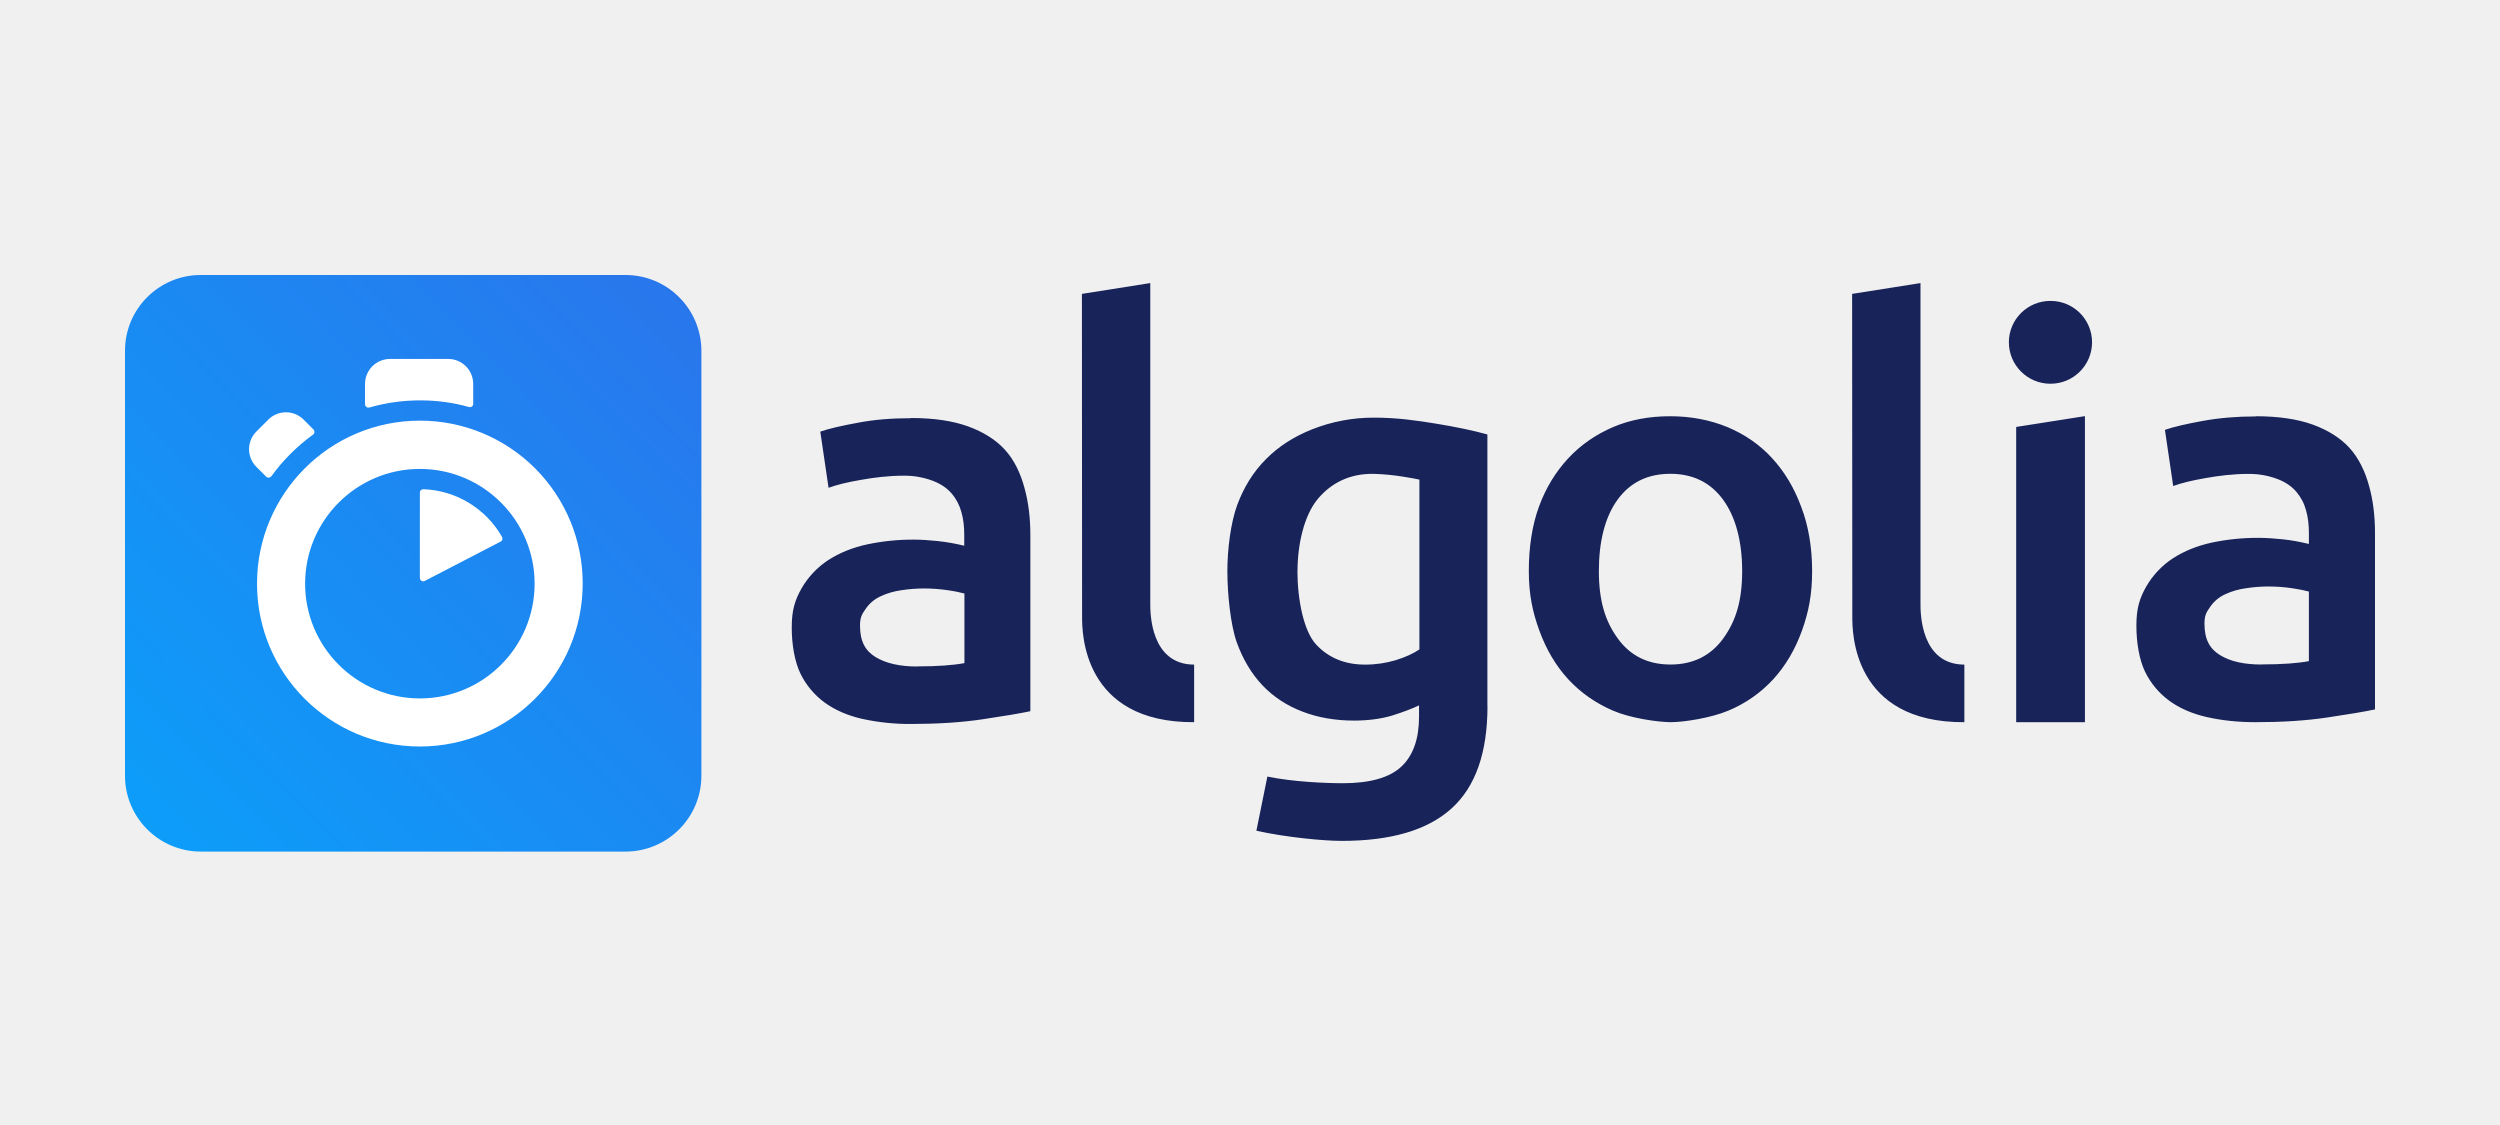
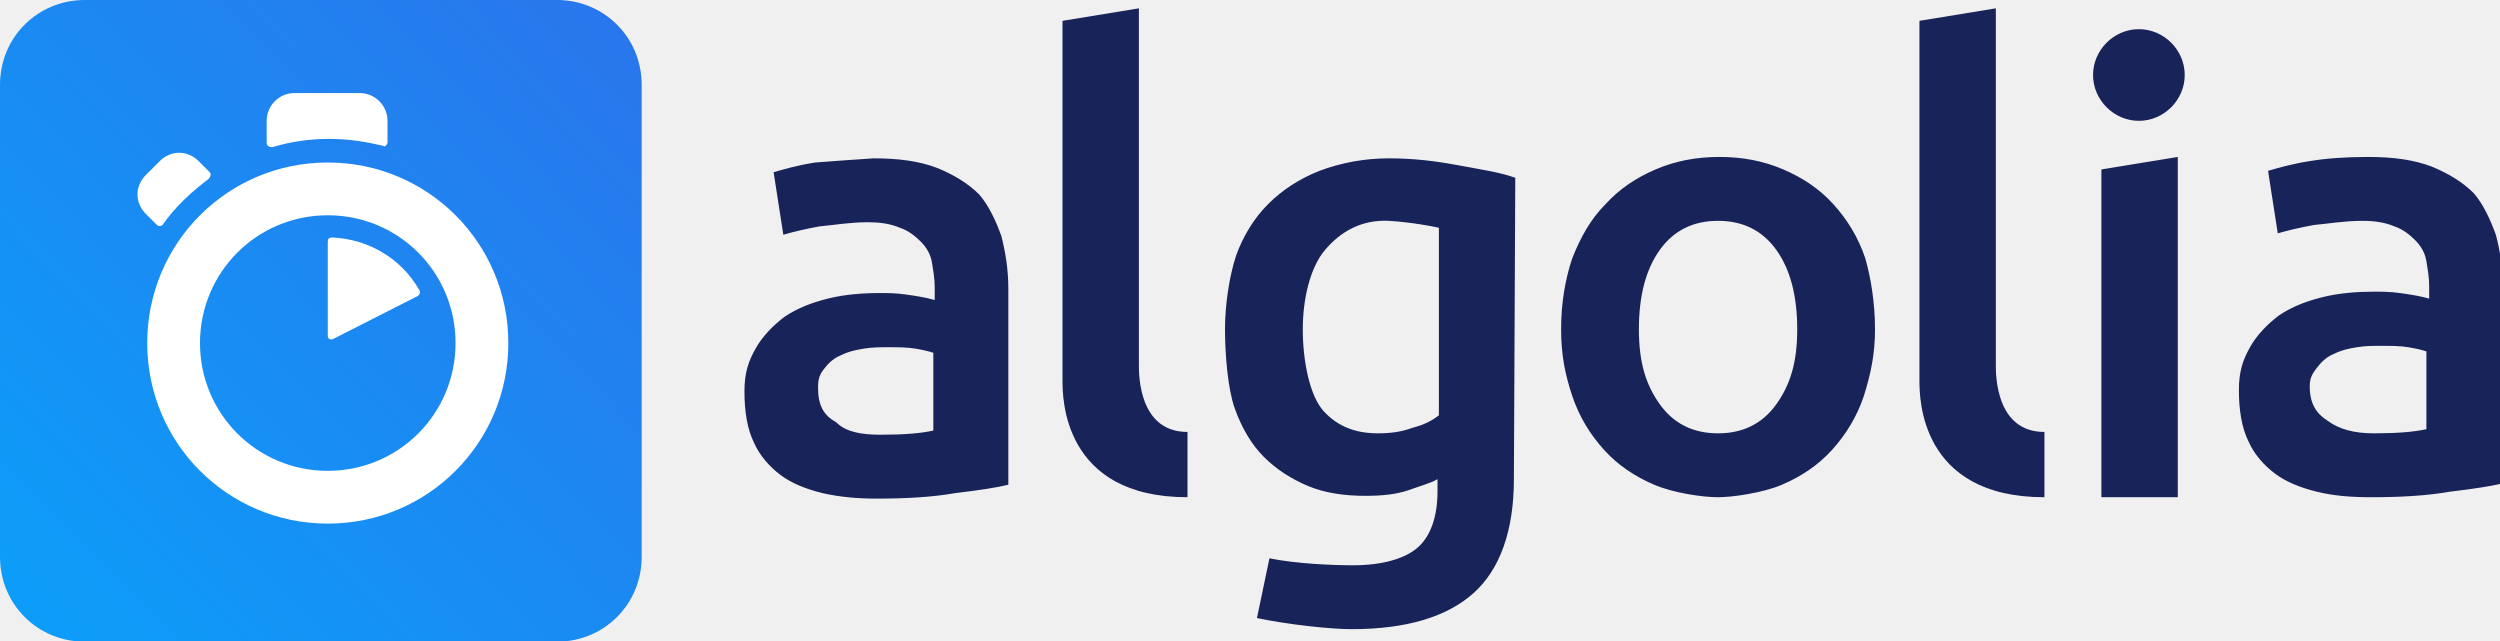
- <svg xmlns="http://www.w3.org/2000/svg" width="200" height="90" fill="none">
-   <path d="M16.07 22h33.972a6.073 6.073 0 0 1 6.07 6.07v33.987a6.073 6.073 0 0 1-6.07 6.07H16.07a6.072 6.072 0 0 1-6.07-6.07V28.055A6.06 6.06 0 0 1 16.07 22Z" fill="url(#a)" />
-   <path d="M33.59 33.652c-7.19 0-13.028 5.837-13.028 13.042 0 7.204 5.838 13.026 13.027 13.026 7.19 0 13.027-5.837 13.027-13.041a13.014 13.014 0 0 0-13.027-13.027Zm0 22.222c-5.064 0-9.181-4.117-9.181-9.18 0-5.064 4.117-9.18 9.18-9.18 5.064 0 9.18 4.116 9.18 9.18 0 5.063-4.101 9.18-9.18 9.18Zm0-16.483v6.844c0 .196.21.338.39.24l6.07-3.147c.143-.068.18-.24.113-.376a7.564 7.564 0 0 0-6.296-3.816c-.142 0-.278.113-.278.263v-.008Zm-8.505-5.025-.796-.797a1.995 1.995 0 0 0-2.825 0l-.954.954a1.995 1.995 0 0 0 0 2.825l.781.781c.128.128.308.098.42-.03a14.974 14.974 0 0 1 3.329-3.328c.143-.082.15-.278.045-.405Zm12.771-2.074v-1.578a1.997 1.997 0 0 0-1.998-1.998H31.2a1.997 1.997 0 0 0-1.998 1.998v1.623c0 .18.165.308.353.263 1.3-.376 2.675-.57 4.057-.57 1.382 0 2.644.18 3.914.533a.271.271 0 0 0 .338-.263l-.008-.008Z" fill="#fff" />
-   <path d="M118.999 56.475c0 3.734-.954 6.46-2.87 8.196-1.915 1.735-4.838 2.6-8.789 2.6-1.443 0-4.433-.279-6.829-.812l.879-4.335c1.998.421 4.643.534 6.032.534 2.194 0 3.764-.451 4.703-1.345.939-.894 1.398-2.224 1.398-3.99v-.893c-.549.263-1.263.533-2.142.811-.879.263-1.9.406-3.05.406-1.51 0-2.884-.24-4.124-.714-1.24-.473-2.321-1.172-3.2-2.096-.879-.924-1.578-2.088-2.074-3.47-.488-1.383-.744-3.862-.744-5.68 0-1.705.263-3.846.782-5.274.533-1.427 1.284-2.66 2.306-3.681 1.007-1.022 2.239-1.803 3.681-2.382a13.383 13.383 0 0 1 4.966-.939c1.833 0 3.411.226 5.011.489 1.593.263 2.952.548 4.057.856v21.711l.007.008Zm-15.205-10.803c0 2.291.503 4.838 1.51 5.905 1.006 1.067 2.306 1.592 3.906 1.592.864 0 1.691-.127 2.464-.36.767-.24 1.383-.519 1.879-.857V38.37c-.391-.083-2.029-.421-3.614-.459-1.983-.052-3.501.76-4.56 2.059-1.052 1.3-1.578 3.583-1.578 5.71l-.007-.008Zm41.176 0c0 1.848-.263 3.245-.811 4.77-.549 1.525-1.315 2.825-2.307 3.907a10.177 10.177 0 0 1-3.583 2.502c-1.398.586-3.554.924-4.628.924-1.074-.015-3.215-.323-4.605-.925-1.382-.6-2.577-1.427-3.569-2.501-.991-1.074-1.765-2.382-2.321-3.907-.556-1.525-.841-2.922-.841-4.77 0-1.848.255-3.621.811-5.139.556-1.517 1.345-2.794 2.351-3.876 1.007-1.082 2.209-1.9 3.584-2.494 1.382-.586 2.907-.864 4.56-.864 1.653 0 3.178.293 4.575.864 1.397.586 2.599 1.412 3.584 2.494.991 1.074 1.765 2.366 2.321 3.876.586 1.51.879 3.29.879 5.139Zm-5.597.015c0-2.366-.518-4.335-1.525-5.71-1.007-1.382-2.419-2.073-4.222-2.073-1.803 0-3.215.684-4.222 2.073-1.007 1.383-1.495 3.344-1.495 5.71s.503 4.004 1.51 5.386c1.007 1.398 2.419 2.089 4.222 2.089 1.803 0 3.215-.699 4.222-2.089 1.007-1.397 1.51-2.997 1.51-5.386Zm17.782 12.088c-8.97.045-8.97-7.25-8.97-8.407l-.015-25.858 5.469-.864v25.685c0 .661 0 4.83 3.509 4.838v4.606h.007Zm9.639 0h-5.499v-23.62l5.499-.864v24.484Zm-2.757-27.076a3.322 3.322 0 0 0 3.328-3.313 3.312 3.312 0 0 0-3.328-3.313 3.312 3.312 0 0 0-3.328 3.313 3.322 3.322 0 0 0 3.328 3.313Zm16.422 2.6c1.803 0 3.328.225 4.56.668 1.232.451 2.224 1.075 2.953 1.879.728.803 1.247 1.885 1.555 3.035.323 1.149.473 2.404.473 3.793v14.079c-.841.18-2.111.39-3.816.646-1.706.255-3.621.376-5.747.376-1.413 0-2.712-.143-3.877-.406-1.172-.263-2.171-.699-3.005-1.3a6.311 6.311 0 0 1-1.946-2.321c-.458-.954-.698-2.291-.698-3.696 0-1.405.263-2.194.781-3.118a6.72 6.72 0 0 1 2.141-2.269c.909-.586 1.946-1.007 3.133-1.262a17.688 17.688 0 0 1 3.718-.375c.601 0 1.232.044 1.901.112s1.375.196 2.126.376v-.894c0-.631-.067-1.232-.225-1.788a3.796 3.796 0 0 0-.782-1.495c-.375-.436-.863-.767-1.479-1.007a6.408 6.408 0 0 0-2.337-.42c-1.262 0-2.404.15-3.456.337-1.051.18-1.915.391-2.576.632l-.662-4.493c.684-.24 1.706-.473 3.02-.714 1.315-.24 2.728-.36 4.238-.36l.007-.015Zm.458 19.855c1.676 0 2.923-.097 3.794-.263v-5.566c-.308-.083-.744-.18-1.315-.263a13.133 13.133 0 0 0-1.9-.143c-.601 0-1.217.045-1.833.143a5.686 5.686 0 0 0-1.668.488 2.877 2.877 0 0 0-1.187 1.007c-.308.435-.451.683-.451 1.344 0 1.285.451 2.029 1.262 2.517.827.504 1.916.744 3.306.744l-.008-.008ZM72.887 33.441c1.803 0 3.328.226 4.56.67 1.232.45 2.224 1.073 2.953 1.877.743.812 1.247 1.886 1.555 3.035.323 1.15.473 2.404.473 3.794v14.079c-.841.18-2.11.39-3.816.646-1.706.255-3.621.375-5.747.375a17.65 17.65 0 0 1-3.877-.405c-1.172-.263-2.17-.7-3.005-1.3a6.3 6.3 0 0 1-1.946-2.321c-.458-.954-.698-2.292-.698-3.697 0-1.404.263-2.193.781-3.117a6.724 6.724 0 0 1 2.141-2.27c.91-.585 1.946-1.006 3.133-1.261a17.689 17.689 0 0 1 3.719-.376c.6 0 1.232.045 1.9.113a16.3 16.3 0 0 1 2.126.375v-.894c0-.63-.067-1.232-.225-1.788a3.803 3.803 0 0 0-.781-1.494c-.376-.436-.864-.767-1.48-1.007a6.4 6.4 0 0 0-2.337-.42c-1.262 0-2.404.15-3.455.337-1.052.18-1.916.39-2.577.631l-.661-4.492c.683-.24 1.705-.474 3.02-.714 1.314-.255 2.727-.36 4.237-.36l.007-.016Zm.474 19.871c1.675 0 2.922-.098 3.793-.263v-5.567c-.308-.082-.743-.18-1.314-.263a13.146 13.146 0 0 0-1.901-.142c-.601 0-1.217.045-1.833.142a5.683 5.683 0 0 0-1.668.489c-.496.233-.894.57-1.187 1.006-.308.436-.45.684-.45 1.345 0 1.285.45 2.029 1.262 2.517.81.488 1.915.744 3.305.744l-.007-.008Zm22.176 4.463c-8.97.045-8.97-7.25-8.97-8.407l-.014-25.858 5.469-.864v25.685c0 .661 0 4.83 3.508 4.838v4.606h.007Z" fill="#182359" />
-   <defs>
-     <linearGradient id="a" x1="-7.659" y1="84.391" x2="69.371" y2="9.505" gradientUnits="userSpaceOnUse">
-       <stop stop-color="#00AEFF" />
-       <stop offset="1" stop-color="#3369E7" />
-     </linearGradient>
-   </defs>
+ <svg xmlns="http://www.w3.org/2000/svg" xml:space="preserve" viewBox="0 0 180 46.1">
+   <linearGradient id="a" x1="-17.534" x2="59.496" y1="-16.788" y2="58.099" gradientTransform="matrix(1 0 0 -1 0 45.732)" gradientUnits="userSpaceOnUse">
+     <stop offset="0" stop-color="#00aeff" />
+     <stop offset="1" stop-color="#3369e7" />
+   </linearGradient>
+   <path fill="url(#a)" d="M6.1 0h34c3.4 0 6.1 2.7 6.1 6.1v34c0 3.4-2.7 6.1-6.1 6.1h-34c-3.4 0-6.1-2.7-6.1-6.1v-34C0 2.7 2.7 0 6.1 0z" />
+   <path fill="#fff" d="M23.6 11.7c-7.2 0-13 5.8-13 13s5.8 13 13 13 13-5.8 13-13-5.8-13-13-13zm0 22.2c-5.1 0-9.2-4.1-9.2-9.2s4.1-9.2 9.2-9.2 9.2 4.1 9.2 9.2-4.1 9.2-9.2 9.2zm0-16.5v6.8c0 .2.2.3.4.2l6.1-3.1c.1-.1.2-.2.1-.4-1.3-2.3-3.7-3.7-6.3-3.8-.2 0-.3.1-.3.3zm-8.5-5-.8-.8c-.8-.8-2-.8-2.8 0l-1 1c-.8.8-.8 2 0 2.8l.8.8c.1.1.3.1.4 0 .9-1.3 2.1-2.4 3.3-3.3.2-.2.2-.4.1-.5zm12.8-2.1V8.7c0-1.1-.9-2-2-2h-4.7c-1.1 0-2 .9-2 2v1.6c0 .2.2.3.4.3 1.3-.4 2.7-.6 4.1-.6s2.6.2 3.9.5c.1.1.2 0 .3-.2z" />
+   <path fill="#182359" d="M109 34.5c0 3.7-1 6.5-2.9 8.2-1.9 1.7-4.8 2.6-8.8 2.6-1.4 0-4.4-.3-6.8-.8l.9-4.3c2 .4 4.6.5 6 .5 2.2 0 3.8-.5 4.7-1.3s1.4-2.2 1.4-4v-.9c-.5.3-1.3.5-2.1.8-.9.3-1.9.4-3.1.4-1.5 0-2.9-.2-4.1-.7-1.2-.5-2.3-1.2-3.2-2.1s-1.6-2.1-2.1-3.5-.7-3.9-.7-5.7c0-1.7.3-3.8.8-5.3.5-1.4 1.3-2.7 2.3-3.7 1-1 2.2-1.8 3.7-2.4 1.6-.6 3.3-.9 5-.9 1.8 0 3.4.2 5 .5s3 .5 4.1.9l-.1 21.7zM93.8 23.7c0 2.3.5 4.8 1.5 5.9 1 1.1 2.3 1.6 3.9 1.6.9 0 1.7-.1 2.5-.4.8-.2 1.4-.5 1.9-.9V16.4c-.4-.1-2-.4-3.6-.5-2-.1-3.5.8-4.6 2.1-1.1 1.3-1.6 3.6-1.6 5.7zm41.2 0c0 1.8-.3 3.2-.8 4.8-.5 1.5-1.3 2.8-2.3 3.9-1 1.1-2.2 1.9-3.6 2.5-1.4.6-3.6.9-4.6.9-1.1 0-3.2-.3-4.6-.9-1.4-.6-2.6-1.4-3.6-2.5s-1.8-2.4-2.3-3.9-.8-2.9-.8-4.8.3-3.6.8-5.1c.6-1.5 1.3-2.8 2.4-3.9 1-1.1 2.2-1.9 3.6-2.5 1.4-.6 2.9-.9 4.6-.9s3.2.3 4.6.9c1.4.6 2.6 1.4 3.6 2.5s1.8 2.4 2.3 3.9c.4 1.4.7 3.2.7 5.1zm-5.6 0c0-2.4-.5-4.3-1.5-5.7-1-1.4-2.4-2.1-4.2-2.1s-3.2.7-4.2 2.1c-1 1.4-1.5 3.3-1.5 5.7s.5 4 1.5 5.4c1 1.4 2.4 2.1 4.2 2.1s3.2-.7 4.2-2.1c1-1.4 1.5-3 1.5-5.4zm17.8 12.1c-9 0-9-7.2-9-8.4V1.5l5.5-.9v25.7c0 .7 0 4.8 3.5 4.8v4.7c-.1 0 0 0 0 0zm9.6 0h-5.5V12.2l5.5-.9v24.5zM154 8.7c1.8 0 3.3-1.5 3.3-3.3 0-1.8-1.5-3.3-3.3-3.3-1.8 0-3.3 1.5-3.3 3.3 0 1.8 1.5 3.3 3.3 3.3zm16.5 2.6c1.8 0 3.3.2 4.6.7 1.2.5 2.2 1.1 3 1.9.7.8 1.2 1.9 1.6 3 .3 1.1.5 2.4.5 3.8v14.1c-.8.2-2.1.4-3.8.6-1.7.3-3.6.4-5.7.4-1.4 0-2.7-.1-3.9-.4-1.2-.3-2.2-.7-3-1.3-.8-.6-1.5-1.4-1.9-2.3-.5-1-.7-2.3-.7-3.7s.3-2.2.8-3.1c.5-.9 1.3-1.7 2.1-2.3.9-.6 1.9-1 3.1-1.3 1.2-.3 2.5-.4 3.7-.4.6 0 1.2 0 1.9.1s1.4.2 2.1.4v-.9c0-.6-.1-1.2-.2-1.8-.1-.6-.4-1.1-.8-1.5-.4-.4-.9-.8-1.5-1-.7-.3-1.5-.4-2.3-.4-1.3 0-2.4.2-3.5.3-1.1.2-1.9.4-2.6.6l-.7-4.5c.7-.2 1.7-.5 3-.7 1.2-.2 2.6-.3 4.2-.3zm.4 19.9c1.7 0 2.9-.1 3.8-.3v-5.6c-.3-.1-.7-.2-1.3-.3-.6-.1-1.3-.1-1.9-.1-.6 0-1.2 0-1.8.1-.6.1-1.1.2-1.7.5-.5.2-.9.6-1.2 1-.3.4-.5.7-.5 1.3 0 1.3.5 2 1.3 2.5.8.6 1.9.9 3.3.9zm-108-19.8c1.8 0 3.3.2 4.6.7 1.2.5 2.2 1.1 3 1.9.7.8 1.2 1.9 1.6 3 .3 1.2.5 2.4.5 3.8v14.1c-.8.2-2.1.4-3.8.6-1.7.3-3.6.4-5.7.4-1.3 0-2.6-.1-3.9-.4-1.2-.3-2.2-.7-3-1.3-.8-.6-1.5-1.4-1.9-2.3-.5-1-.7-2.3-.7-3.7 0-1.4.3-2.2.8-3.1.5-.9 1.3-1.7 2.1-2.3.9-.6 1.9-1 3.1-1.3 1.2-.3 2.5-.4 3.7-.4.6 0 1.2 0 1.9.1s1.4.2 2.1.4v-.9c0-.6-.1-1.2-.2-1.8-.1-.6-.4-1.1-.8-1.5-.4-.4-.9-.8-1.5-1-.7-.3-1.5-.4-2.3-.4-1.3 0-2.4.2-3.5.3-1.1.2-1.9.4-2.6.6l-.7-4.5c.7-.2 1.7-.5 3-.7 1.3-.1 2.7-.2 4.2-.3zm.5 19.9c1.7 0 2.9-.1 3.8-.3v-5.6c-.3-.1-.7-.2-1.3-.3-.6-.1-1.3-.1-1.9-.1-.6 0-1.2 0-1.8.1-.6.1-1.1.2-1.7.5-.5.2-.9.6-1.2 1-.3.4-.4.7-.4 1.3 0 1.3.4 2 1.3 2.5.7.7 1.8.9 3.2.9zm22.1 4.5c-9 0-9-7.2-9-8.4V1.5L82 .6v25.7c0 .7 0 4.8 3.5 4.8v4.7z" />
</svg>
